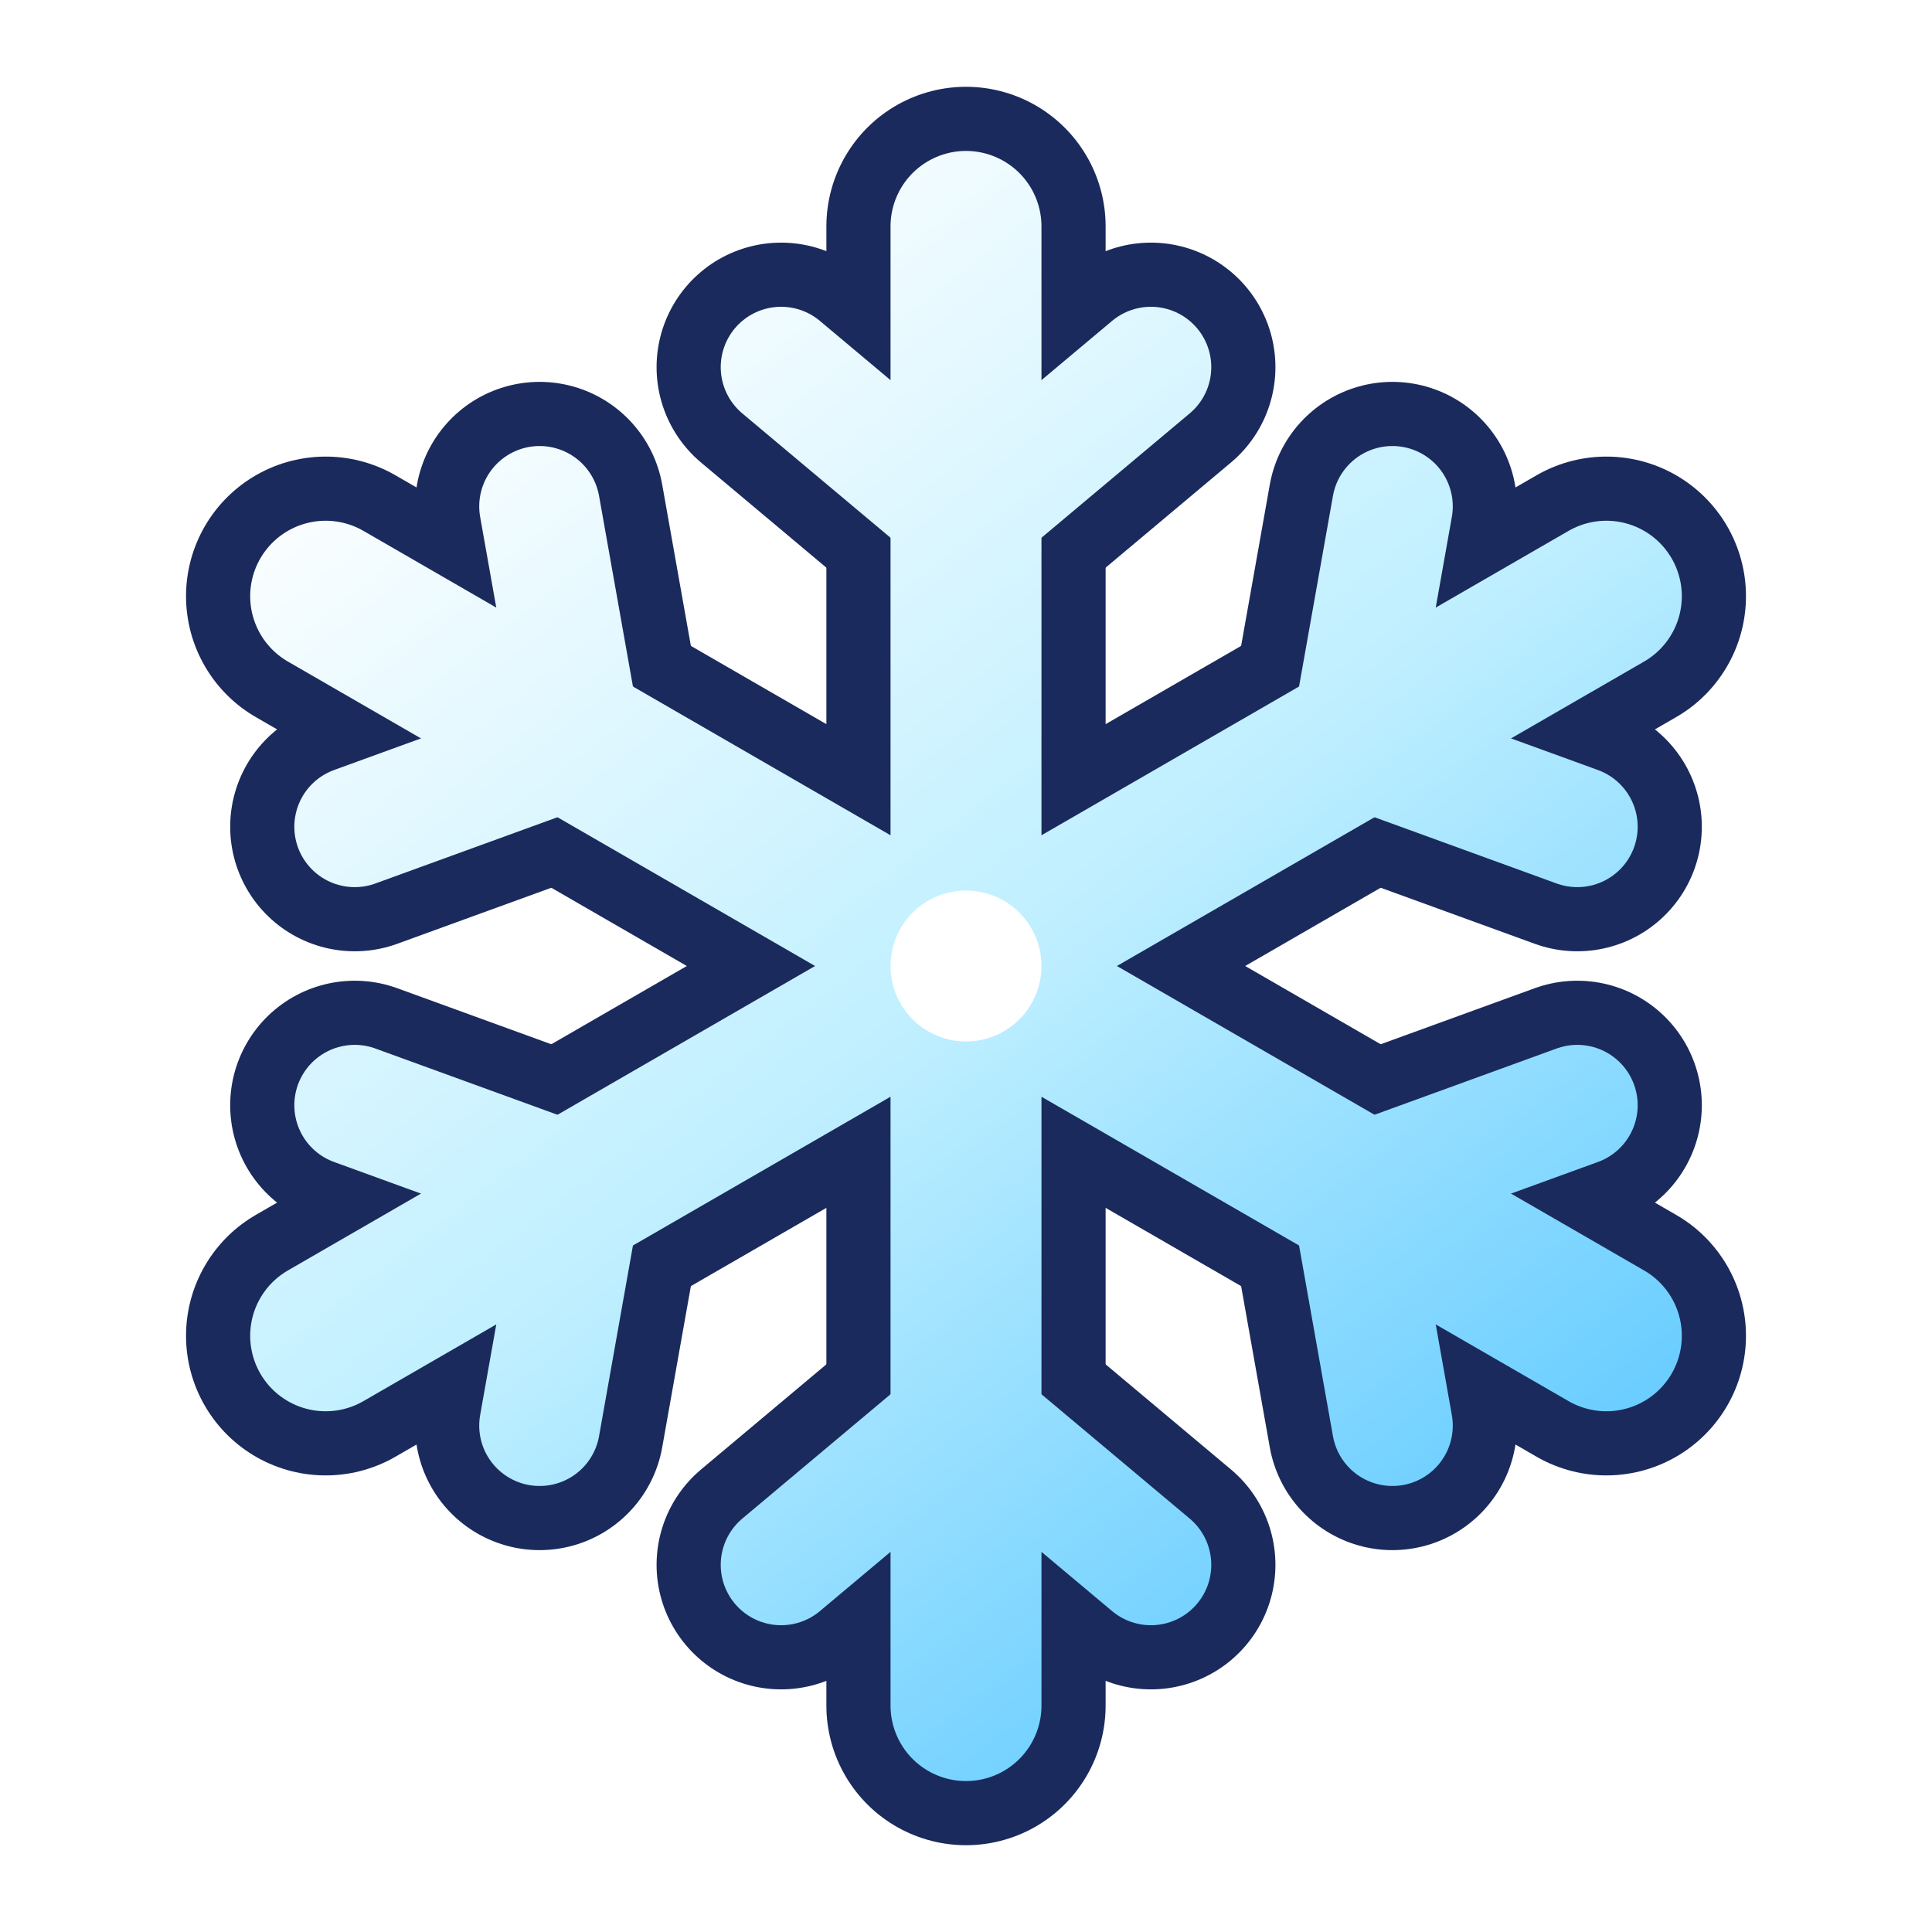
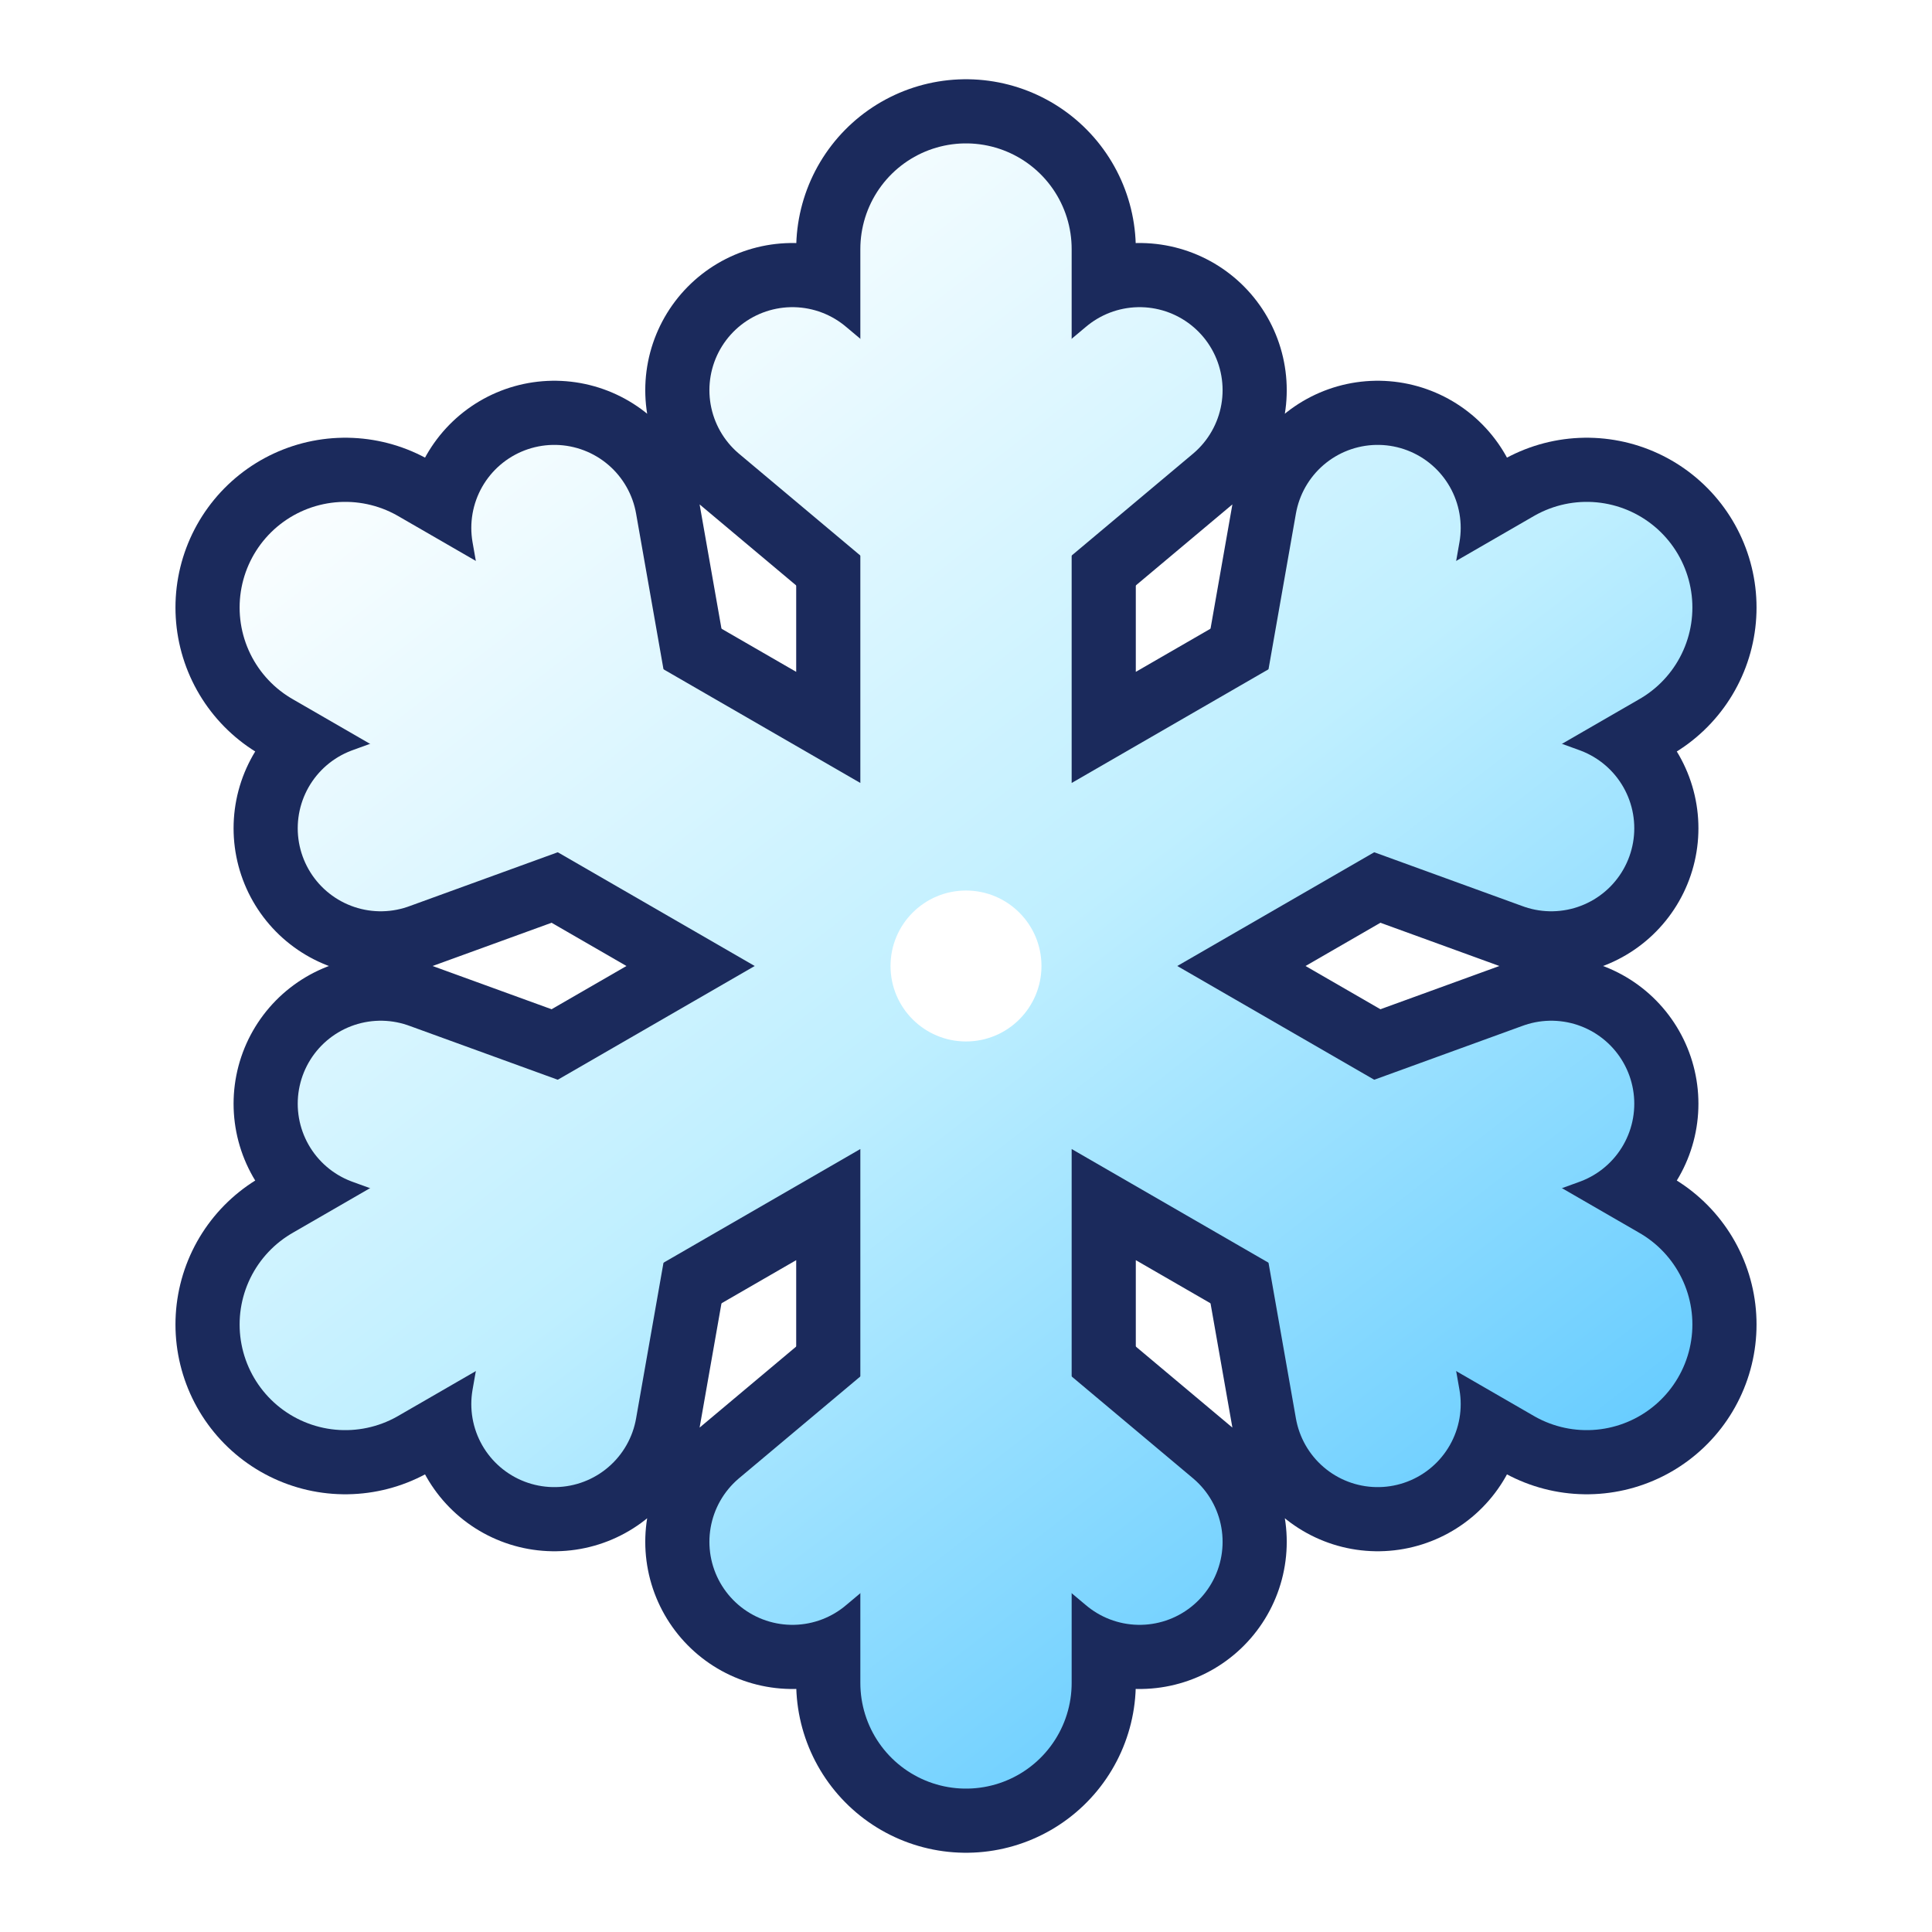
<svg xmlns="http://www.w3.org/2000/svg" viewBox="0 0 512 512" fill="none">
  <defs>
    <style>
      .c-outline{stop-color:#1B2A5C}.c-light{stop-color:#BFEFFF}.c-mid{stop-color:#5CC8FF}.c-dark{stop-color:#2A7FD6}.c-hi{stop-color:#FFFFFF}
      .c-gold-l{stop-color:#FFF2A8}.c-gold-m{stop-color:#FFC83D}.c-gold-d{stop-color:#E08A00}
      .c-green-l{stop-color:#C9F7A5}.c-green-m{stop-color:#5FD35F}.c-green-d{stop-color:#2E9E44}
      .c-red-l{stop-color:#FFB3A8}.c-red-m{stop-color:#FF6B5C}.c-red-d{stop-color:#C93B3B}
      .c-wood-l{stop-color:#E8B98A}.c-wood-m{stop-color:#B97A4A}.c-wood-d{stop-color:#7A4A2A}
      .c-steel-l{stop-color:#E3EAF2}.c-steel-m{stop-color:#A9B8CC}.c-steel-d{stop-color:#6B7C96}
    </style>
    <linearGradient id="snow-s-outline" gradientUnits="userSpaceOnUse">
      <stop class="c-outline" />
    </linearGradient>
    <linearGradient id="snow-g1" gradientUnits="userSpaceOnUse" x1="120" y1="80" x2="400" y2="440">
      <stop class="c-hi" />
      <stop offset="0.5" class="c-light" />
      <stop offset="1" class="c-mid" />
    </linearGradient>
    <linearGradient id="snow-s-hi" gradientUnits="userSpaceOnUse">
      <stop class="c-hi" />
    </linearGradient>
  </defs>
-   <path stroke="url(#snow-s-outline)" stroke-width="74" stroke-linejoin="round" stroke-linecap="round" d="M256 452L256 60M86.3 354L425.7 158M86.3 158L425.7 354" />
-   <path stroke="url(#snow-s-outline)" stroke-width="66" stroke-linejoin="round" stroke-linecap="round" d="M256 138.4L207 97.3M256 138.4L305 97.3M357.8 197.2L369 134.2M357.8 197.2L418 219.1M357.8 314.8L418 292.9M357.8 314.8L369 377.8M256 373.6L305 414.7M256 373.6L207 414.7M154.2 314.8L143 377.8M154.2 314.8L94 292.9M154.2 197.2L94 219.1M154.2 197.2L143 134.2" />
-   <path stroke="url(#snow-g1)" stroke-width="40" stroke-linejoin="round" stroke-linecap="round" d="M256 452L256 60M86.3 354L425.7 158M86.3 158L425.7 354" />
-   <path stroke="url(#snow-g1)" stroke-width="32" stroke-linejoin="round" stroke-linecap="round" d="M256 138.4L207 97.3M256 138.4L305 97.3M357.8 197.2L369 134.2M357.8 197.2L418 219.1M357.8 314.8L418 292.9M357.8 314.8L369 377.8M256 373.6L305 414.7M256 373.6L207 414.7M154.2 314.8L143 377.8M154.2 314.8L94 292.9M154.2 197.2L94 219.1M154.2 197.2L143 134.2" />
+   <path stroke="url(#snow-s-outline)" stroke-width="90" stroke-linejoin="round" stroke-linecap="round" d="M256 446L256 66M91.5 351L420.5 161M91.5 161L420.5 351" />
+   <path stroke="url(#snow-s-outline)" stroke-width="78" stroke-linejoin="round" stroke-linecap="round" d="M256 142L210 103.4M256 142L302 103.4M354.7 199L365.1 139.9M354.7 199L411.1 219.5M354.7 313L411.1 292.5M354.7 313L365.1 372.1M256 370L302 408.6M256 370L210 408.6M157.3 313L146.9 372.1M157.3 313L100.9 292.5M157.3 199L100.9 219.5M157.3 199L146.9 139.9" />
+   <path stroke="url(#snow-g1)" stroke-width="56" stroke-linejoin="round" stroke-linecap="round" d="M256 446L256 66M91.5 351L420.5 161M91.5 161L420.5 351" />
+   <path stroke="url(#snow-g1)" stroke-width="44" stroke-linejoin="round" stroke-linecap="round" d="M256 142L210 103.4M256 142L302 103.4M354.7 199L365.1 139.9M354.7 199L411.1 219.5M354.7 313L411.1 292.5M354.7 313L365.1 372.1M256 370L302 408.6M256 370L210 408.6M157.3 313L146.9 372.1M157.3 313L100.9 292.5M157.3 199L100.9 219.5M157.3 199L146.9 139.9" />
  <path fill="url(#snow-s-hi)" d="M236 256a20 20 0 1 0 40 0a20 20 0 1 0 -40 0Z" />
</svg>
